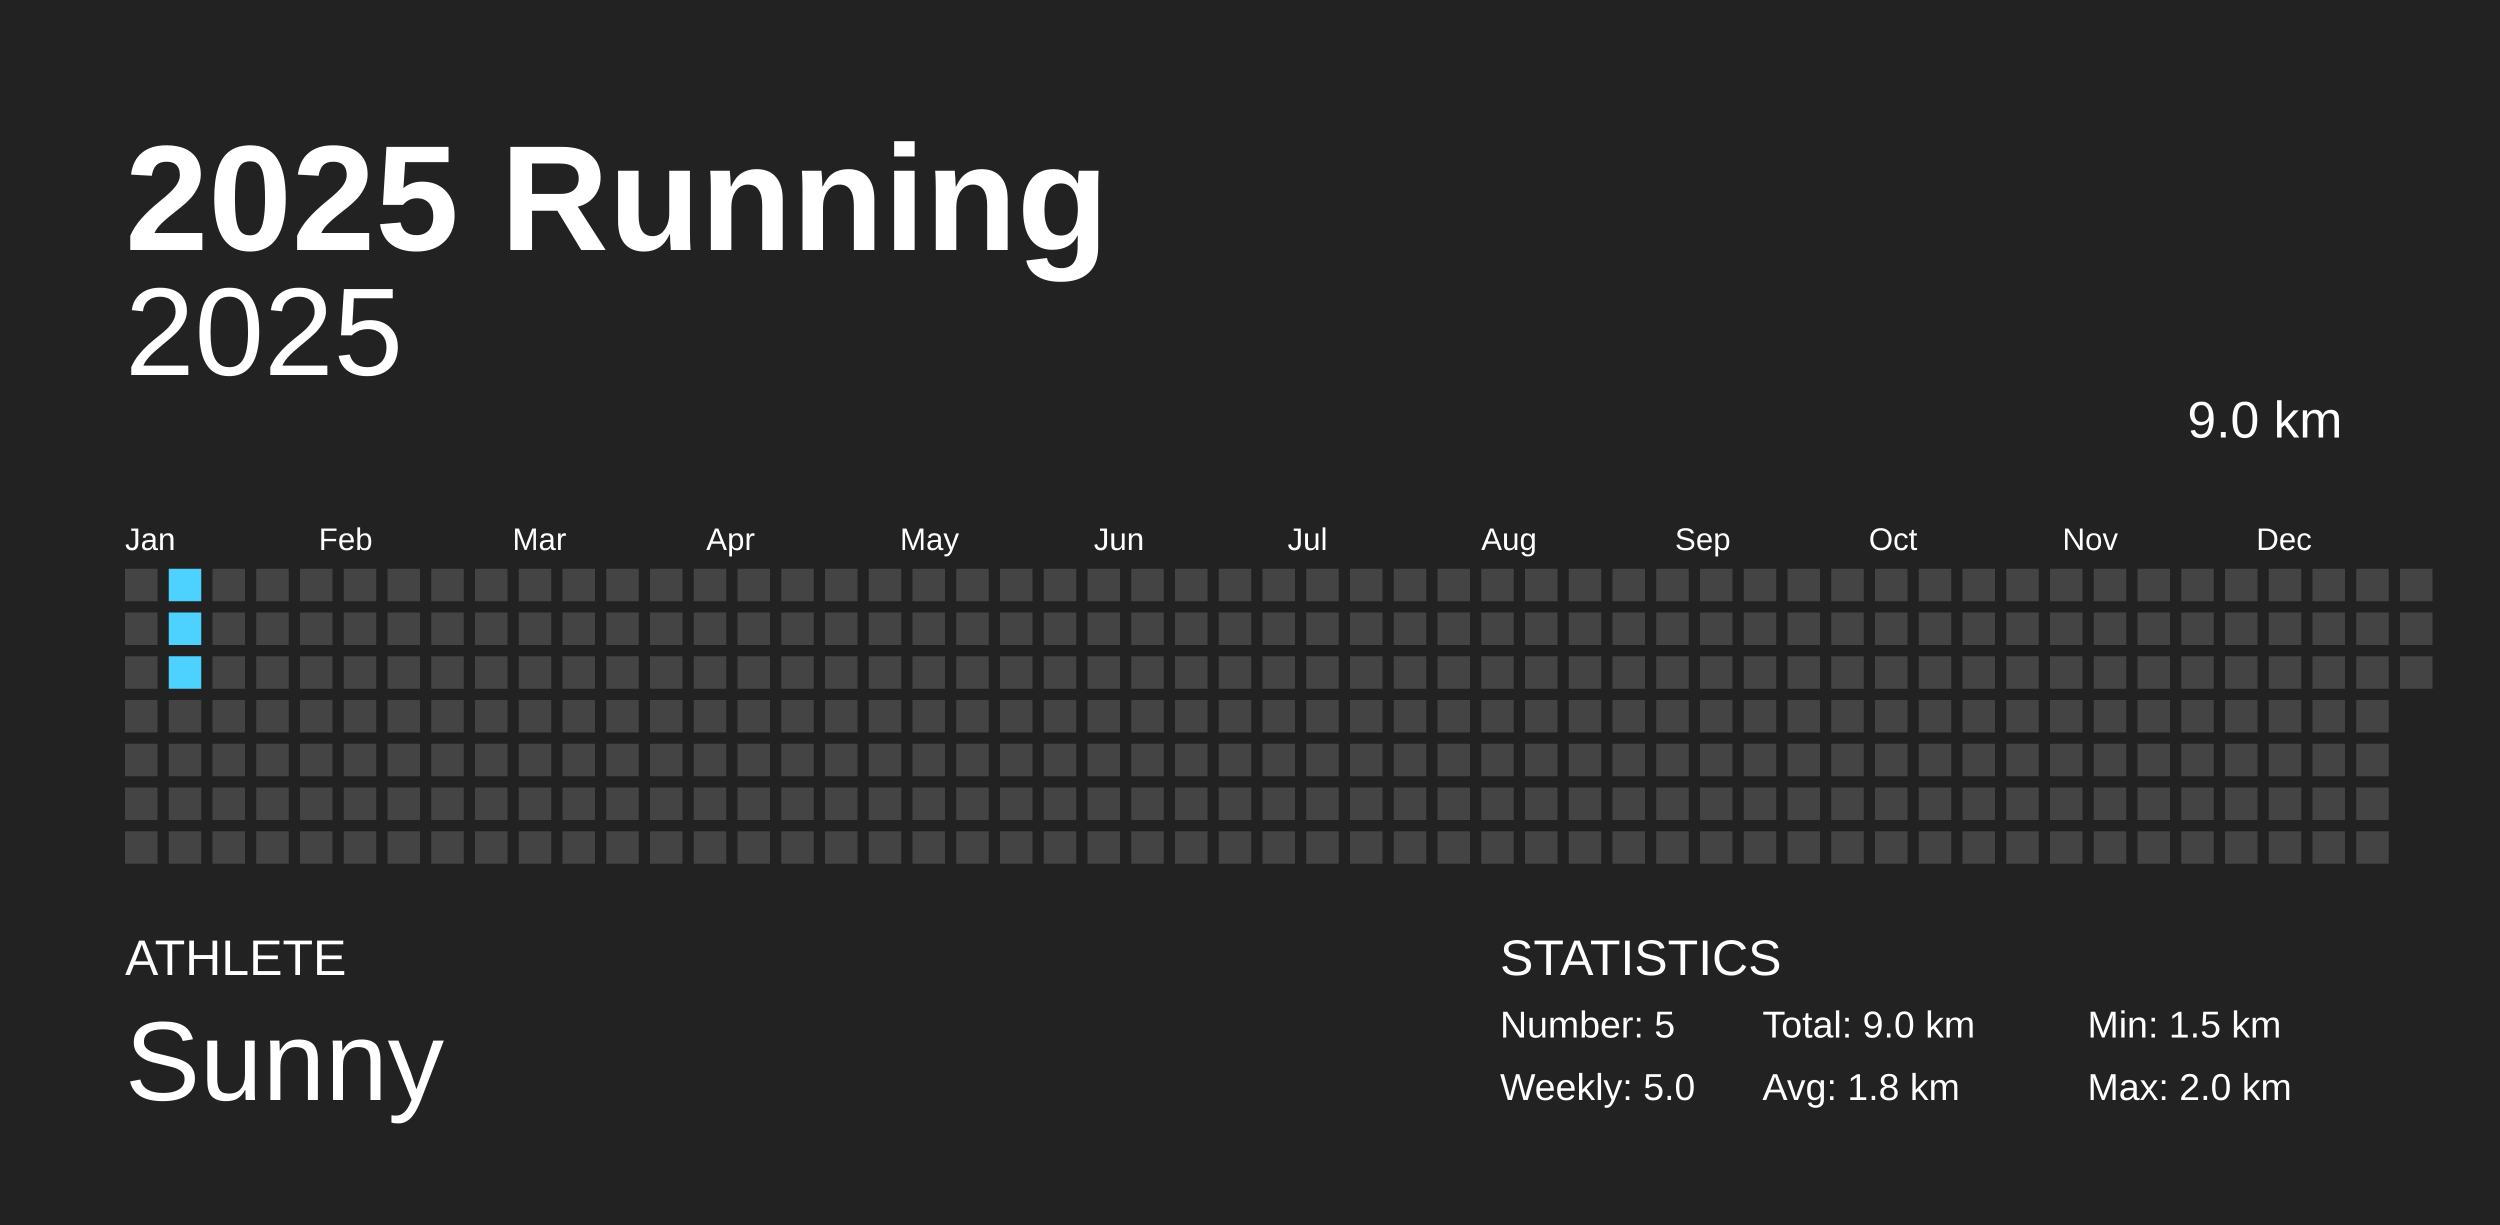
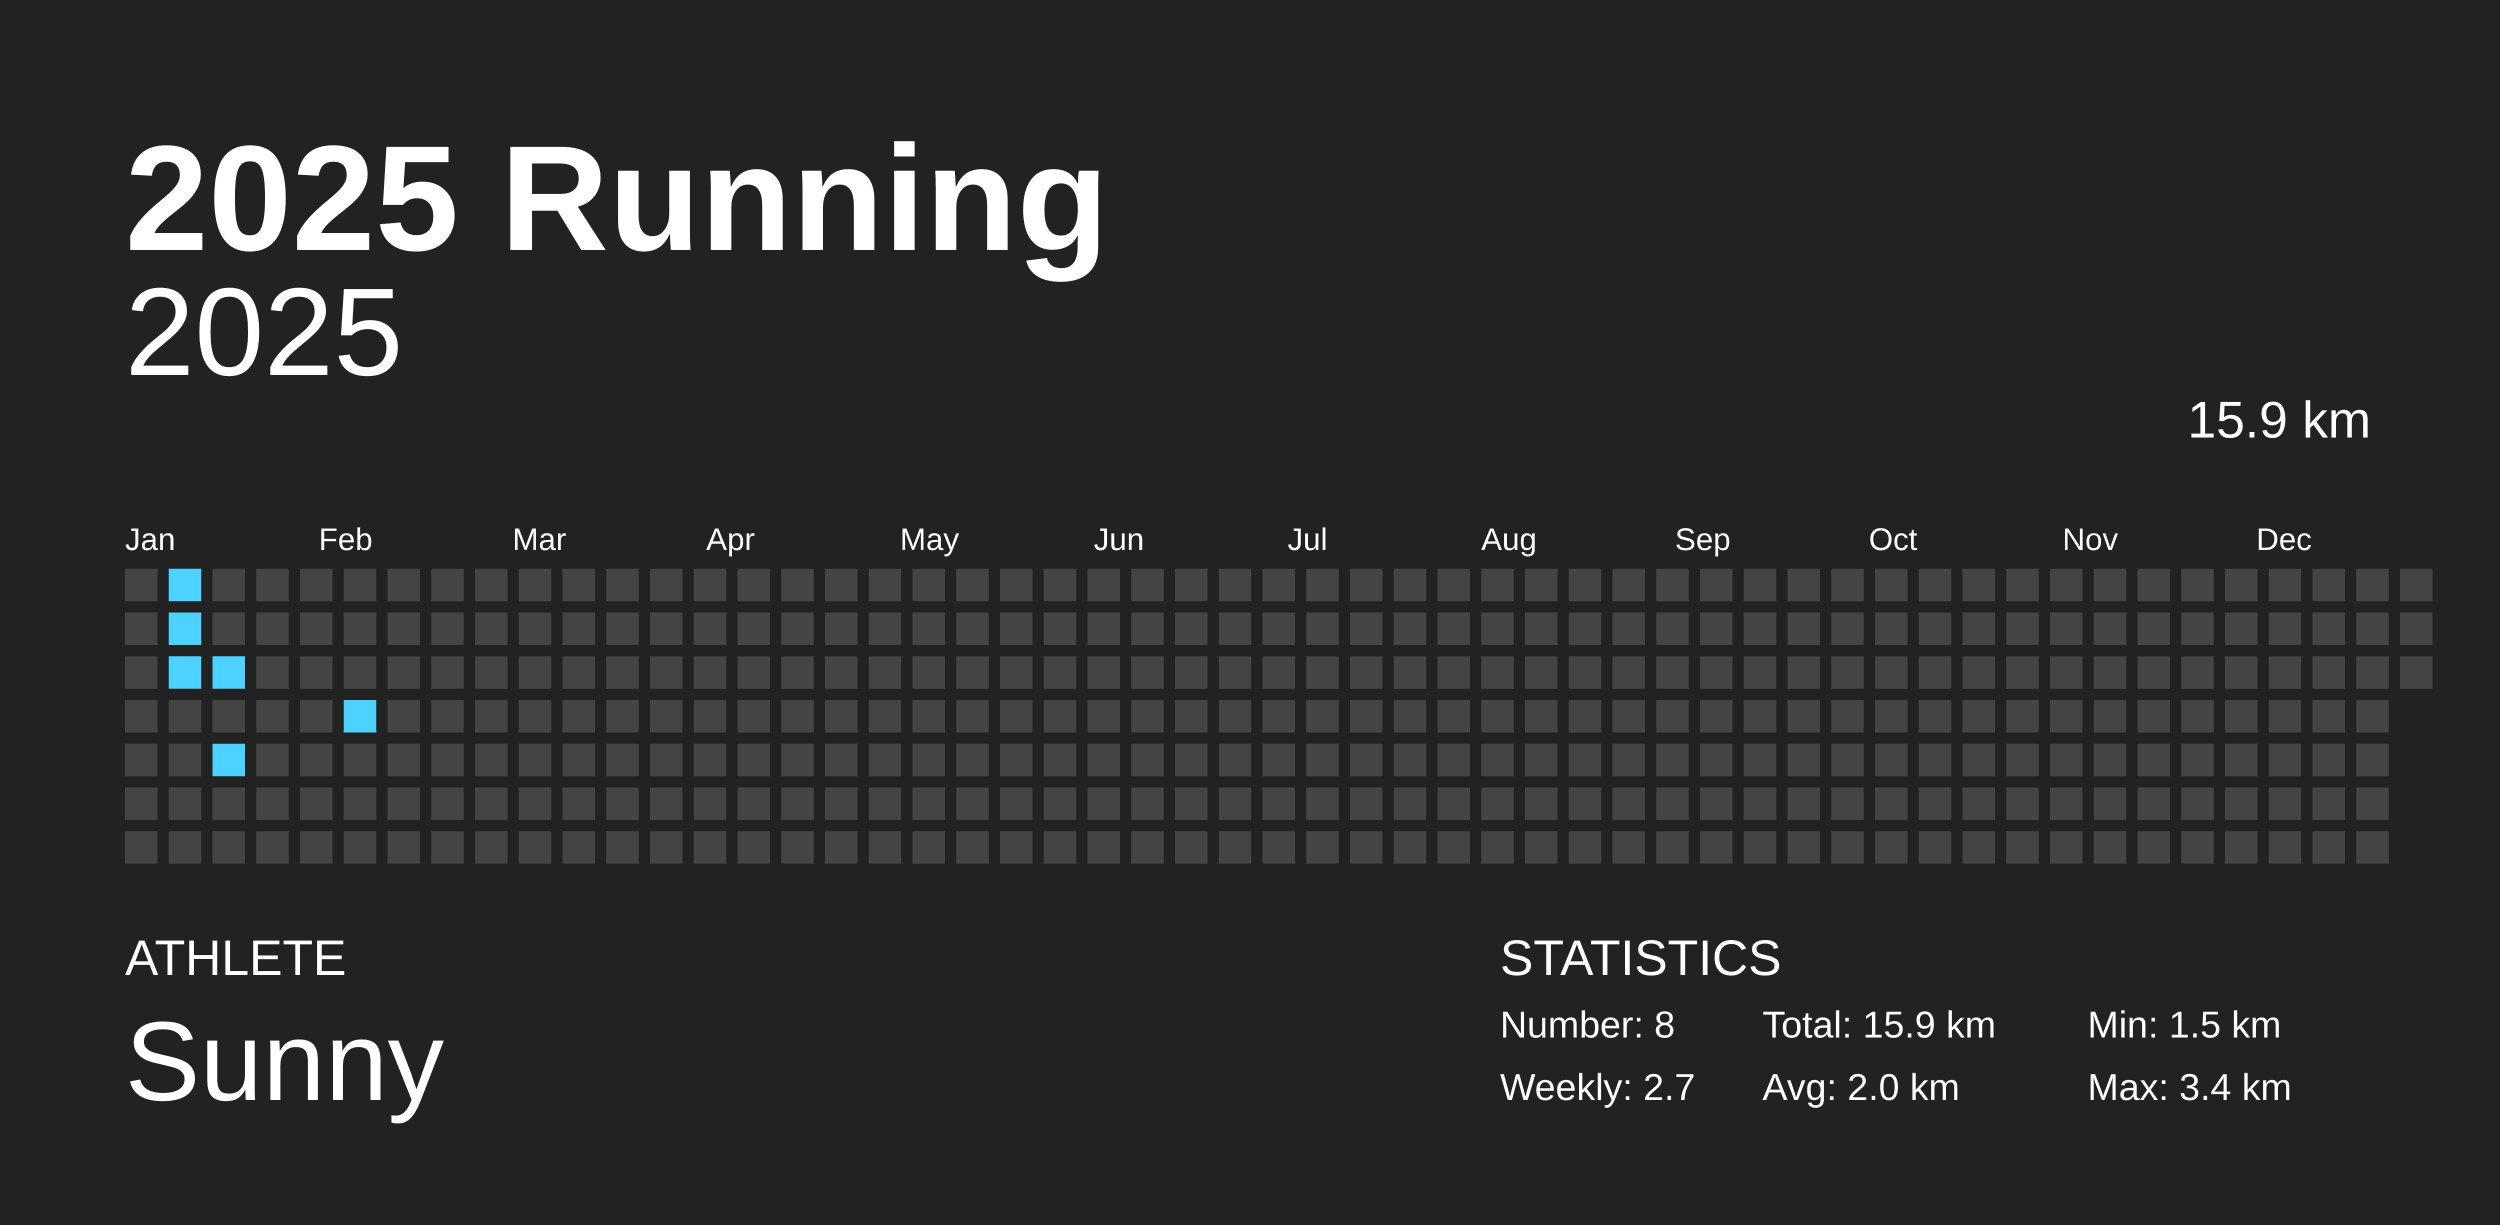
<svg xmlns="http://www.w3.org/2000/svg" baseProfile="full" height="98mm" version="1.1" viewBox="0,0,200,98" width="200mm">
  <defs />
  <rect fill="#222222" height="98" width="200" x="0" y="0" />
  <text fill="#FFFFFF" style="font-size:12px; font-family:Arial; font-weight:bold;" x="10" y="20">2025 Running</text>
  <text fill="#FFFFFF" style="font-size:4px; font-family:Arial" x="10" y="78">ATHLETE</text>
  <text fill="#FFFFFF" style="font-size:9px; font-family:Arial" x="10" y="88">Sunny</text>
  <text fill="#FFFFFF" style="font-size:4px; font-family:Arial" x="120" y="78">STATISTICS</text>
-   <text fill="#FFFFFF" style="font-size:3px; font-family:Arial" x="120" y="83">Number: 5</text>
-   <text fill="#FFFFFF" style="font-size:3px; font-family:Arial" x="120" y="88">Weekly: 5.0</text>
-   <text fill="#FFFFFF" style="font-size:3px; font-family:Arial" x="141" y="83">Total: 9.0 km</text>
-   <text fill="#FFFFFF" style="font-size:3px; font-family:Arial" x="141" y="88">Avg: 1.8 km</text>
+   <text fill="#FFFFFF" style="font-size:3px; font-family:Arial" x="120" y="83">Number: 8</text>
+   <text fill="#FFFFFF" style="font-size:3px; font-family:Arial" x="120" y="88">Weekly: 2.7</text>
+   <text fill="#FFFFFF" style="font-size:3px; font-family:Arial" x="141" y="83">Total: 15.9 km</text>
+   <text fill="#FFFFFF" style="font-size:3px; font-family:Arial" x="141" y="88">Avg: 2.0 km</text>
  <text fill="#FFFFFF" style="font-size:3px; font-family:Arial" x="167" y="83">Min: 1.5 km</text>
-   <text fill="#FFFFFF" style="font-size:3px; font-family:Arial" x="167" y="88">Max: 2.0 km</text>
+   <text fill="#FFFFFF" style="font-size:3px; font-family:Arial" x="167" y="88">Max: 3.4 km</text>
  <text alignment-baseline="hanging" fill="#FFFFFF" style="font-size:10.0px; font-family:Arial;" x="10" y="30">2025</text>
-   <text alignment-baseline="hanging" fill="#FFFFFF" style="font-size:4.125px; font-family:Arial;" x="175" y="35">9.0 km</text>
+   <text alignment-baseline="hanging" fill="#FFFFFF" style="font-size:4.125px; font-family:Arial;" x="175" y="35">15.9 km</text>
  <text fill="#FFFFFF" style="font-size:2.5px; font-family:Arial" x="10.0" y="44">Jan</text>
  <text fill="#FFFFFF" style="font-size:2.5px; font-family:Arial" x="25.5" y="44">Feb</text>
  <text fill="#FFFFFF" style="font-size:2.5px; font-family:Arial" x="41.0" y="44">Mar</text>
  <text fill="#FFFFFF" style="font-size:2.5px; font-family:Arial" x="56.5" y="44">Apr</text>
  <text fill="#FFFFFF" style="font-size:2.5px; font-family:Arial" x="72.0" y="44">May</text>
  <text fill="#FFFFFF" style="font-size:2.5px; font-family:Arial" x="87.5" y="44">Jun</text>
  <text fill="#FFFFFF" style="font-size:2.5px; font-family:Arial" x="103.0" y="44">Jul</text>
  <text fill="#FFFFFF" style="font-size:2.5px; font-family:Arial" x="118.5" y="44">Aug</text>
  <text fill="#FFFFFF" style="font-size:2.5px; font-family:Arial" x="134.0" y="44">Sep</text>
  <text fill="#FFFFFF" style="font-size:2.5px; font-family:Arial" x="149.5" y="44">Oct</text>
  <text fill="#FFFFFF" style="font-size:2.5px; font-family:Arial" x="165.0" y="44">Nov</text>
  <text fill="#FFFFFF" style="font-size:2.5px; font-family:Arial" x="180.5" y="44">Dec</text>
  <rect fill="#444444" height="2.6" width="2.6" x="10.0" y="45.5" />
  <rect fill="#444444" height="2.6" width="2.6" x="10.0" y="49.0" />
  <rect fill="#444444" height="2.6" width="2.6" x="10.0" y="52.5" />
  <rect fill="#444444" height="2.6" width="2.6" x="10.0" y="56.0" />
  <rect fill="#444444" height="2.6" width="2.6" x="10.0" y="59.5" />
  <rect fill="#444444" height="2.6" width="2.6" x="10.0" y="63.0" />
  <rect fill="#444444" height="2.6" width="2.6" x="10.0" y="66.5" />
  <rect fill="#4dd2ff" height="2.6" width="2.6" x="13.5" y="45.5" />
  <rect fill="#4dd2ff" height="2.6" width="2.6" x="13.5" y="49.0" />
  <rect fill="#4dd2ff" height="2.6" width="2.6" x="13.5" y="52.5" />
  <rect fill="#444444" height="2.6" width="2.6" x="13.5" y="56.0" />
  <rect fill="#444444" height="2.6" width="2.6" x="13.5" y="59.5" />
  <rect fill="#444444" height="2.6" width="2.6" x="13.5" y="63.0" />
  <rect fill="#444444" height="2.6" width="2.6" x="13.5" y="66.5" />
  <rect fill="#444444" height="2.6" width="2.6" x="17.0" y="45.5" />
  <rect fill="#444444" height="2.6" width="2.6" x="17.0" y="49.0" />
-   <rect fill="#444444" height="2.6" width="2.6" x="17.0" y="52.5" />
+   <rect fill="#4dd2ff" height="2.6" width="2.6" x="17.0" y="52.5" />
  <rect fill="#444444" height="2.6" width="2.6" x="17.0" y="56.0" />
-   <rect fill="#444444" height="2.6" width="2.6" x="17.0" y="59.5" />
+   <rect fill="#4dd2ff" height="2.6" width="2.6" x="17.0" y="59.5" />
  <rect fill="#444444" height="2.6" width="2.6" x="17.0" y="63.0" />
  <rect fill="#444444" height="2.6" width="2.6" x="17.0" y="66.5" />
  <rect fill="#444444" height="2.6" width="2.6" x="20.5" y="45.5" />
  <rect fill="#444444" height="2.6" width="2.6" x="20.5" y="49.0" />
  <rect fill="#444444" height="2.6" width="2.6" x="20.5" y="52.5" />
  <rect fill="#444444" height="2.6" width="2.6" x="20.5" y="56.0" />
  <rect fill="#444444" height="2.6" width="2.6" x="20.5" y="59.5" />
  <rect fill="#444444" height="2.6" width="2.6" x="20.5" y="63.0" />
  <rect fill="#444444" height="2.6" width="2.6" x="20.5" y="66.5" />
  <rect fill="#444444" height="2.6" width="2.6" x="24.0" y="45.5" />
  <rect fill="#444444" height="2.6" width="2.6" x="24.0" y="49.0" />
  <rect fill="#444444" height="2.6" width="2.6" x="24.0" y="52.5" />
  <rect fill="#444444" height="2.6" width="2.6" x="24.0" y="56.0" />
  <rect fill="#444444" height="2.6" width="2.6" x="24.0" y="59.5" />
  <rect fill="#444444" height="2.6" width="2.6" x="24.0" y="63.0" />
  <rect fill="#444444" height="2.6" width="2.6" x="24.0" y="66.5" />
  <rect fill="#444444" height="2.6" width="2.6" x="27.5" y="45.5" />
  <rect fill="#444444" height="2.6" width="2.6" x="27.5" y="49.0" />
  <rect fill="#444444" height="2.6" width="2.6" x="27.5" y="52.5" />
-   <rect fill="#444444" height="2.6" width="2.6" x="27.5" y="56.0" />
+   <rect fill="#4dd2ff" height="2.6" width="2.6" x="27.5" y="56.0" />
  <rect fill="#444444" height="2.6" width="2.6" x="27.5" y="59.5" />
  <rect fill="#444444" height="2.6" width="2.6" x="27.5" y="63.0" />
  <rect fill="#444444" height="2.6" width="2.6" x="27.5" y="66.5" />
  <rect fill="#444444" height="2.6" width="2.6" x="31.0" y="45.5" />
  <rect fill="#444444" height="2.6" width="2.6" x="31.0" y="49.0" />
  <rect fill="#444444" height="2.6" width="2.6" x="31.0" y="52.5" />
  <rect fill="#444444" height="2.6" width="2.6" x="31.0" y="56.0" />
  <rect fill="#444444" height="2.6" width="2.6" x="31.0" y="59.5" />
  <rect fill="#444444" height="2.6" width="2.6" x="31.0" y="63.0" />
  <rect fill="#444444" height="2.6" width="2.6" x="31.0" y="66.5" />
  <rect fill="#444444" height="2.6" width="2.6" x="34.5" y="45.5" />
  <rect fill="#444444" height="2.6" width="2.6" x="34.5" y="49.0" />
  <rect fill="#444444" height="2.6" width="2.6" x="34.5" y="52.5" />
  <rect fill="#444444" height="2.6" width="2.6" x="34.5" y="56.0" />
  <rect fill="#444444" height="2.6" width="2.6" x="34.5" y="59.5" />
  <rect fill="#444444" height="2.6" width="2.6" x="34.5" y="63.0" />
  <rect fill="#444444" height="2.6" width="2.6" x="34.5" y="66.5" />
  <rect fill="#444444" height="2.6" width="2.6" x="38.0" y="45.5" />
  <rect fill="#444444" height="2.6" width="2.6" x="38.0" y="49.0" />
  <rect fill="#444444" height="2.6" width="2.6" x="38.0" y="52.5" />
  <rect fill="#444444" height="2.6" width="2.6" x="38.0" y="56.0" />
  <rect fill="#444444" height="2.6" width="2.6" x="38.0" y="59.5" />
  <rect fill="#444444" height="2.6" width="2.6" x="38.0" y="63.0" />
  <rect fill="#444444" height="2.6" width="2.6" x="38.0" y="66.5" />
  <rect fill="#444444" height="2.6" width="2.6" x="41.5" y="45.5" />
  <rect fill="#444444" height="2.6" width="2.6" x="41.5" y="49.0" />
  <rect fill="#444444" height="2.6" width="2.6" x="41.5" y="52.5" />
  <rect fill="#444444" height="2.6" width="2.6" x="41.5" y="56.0" />
  <rect fill="#444444" height="2.6" width="2.6" x="41.5" y="59.5" />
  <rect fill="#444444" height="2.6" width="2.6" x="41.5" y="63.0" />
  <rect fill="#444444" height="2.6" width="2.6" x="41.5" y="66.5" />
  <rect fill="#444444" height="2.6" width="2.6" x="45.0" y="45.5" />
  <rect fill="#444444" height="2.6" width="2.6" x="45.0" y="49.0" />
  <rect fill="#444444" height="2.6" width="2.6" x="45.0" y="52.5" />
  <rect fill="#444444" height="2.6" width="2.6" x="45.0" y="56.0" />
  <rect fill="#444444" height="2.6" width="2.6" x="45.0" y="59.5" />
  <rect fill="#444444" height="2.6" width="2.6" x="45.0" y="63.0" />
  <rect fill="#444444" height="2.6" width="2.6" x="45.0" y="66.5" />
  <rect fill="#444444" height="2.6" width="2.6" x="48.5" y="45.5" />
  <rect fill="#444444" height="2.6" width="2.6" x="48.5" y="49.0" />
  <rect fill="#444444" height="2.6" width="2.6" x="48.5" y="52.5" />
  <rect fill="#444444" height="2.6" width="2.6" x="48.5" y="56.0" />
  <rect fill="#444444" height="2.6" width="2.6" x="48.5" y="59.5" />
  <rect fill="#444444" height="2.6" width="2.6" x="48.5" y="63.0" />
  <rect fill="#444444" height="2.6" width="2.6" x="48.5" y="66.5" />
  <rect fill="#444444" height="2.6" width="2.6" x="52.0" y="45.5" />
  <rect fill="#444444" height="2.6" width="2.6" x="52.0" y="49.0" />
  <rect fill="#444444" height="2.6" width="2.6" x="52.0" y="52.5" />
  <rect fill="#444444" height="2.6" width="2.6" x="52.0" y="56.0" />
  <rect fill="#444444" height="2.6" width="2.6" x="52.0" y="59.5" />
  <rect fill="#444444" height="2.6" width="2.6" x="52.0" y="63.0" />
  <rect fill="#444444" height="2.6" width="2.6" x="52.0" y="66.5" />
  <rect fill="#444444" height="2.6" width="2.6" x="55.5" y="45.5" />
  <rect fill="#444444" height="2.6" width="2.6" x="55.5" y="49.0" />
  <rect fill="#444444" height="2.6" width="2.6" x="55.5" y="52.5" />
  <rect fill="#444444" height="2.6" width="2.6" x="55.5" y="56.0" />
  <rect fill="#444444" height="2.6" width="2.6" x="55.5" y="59.5" />
  <rect fill="#444444" height="2.6" width="2.6" x="55.5" y="63.0" />
  <rect fill="#444444" height="2.6" width="2.6" x="55.5" y="66.5" />
  <rect fill="#444444" height="2.6" width="2.6" x="59.0" y="45.5" />
  <rect fill="#444444" height="2.6" width="2.6" x="59.0" y="49.0" />
  <rect fill="#444444" height="2.6" width="2.6" x="59.0" y="52.5" />
  <rect fill="#444444" height="2.6" width="2.6" x="59.0" y="56.0" />
  <rect fill="#444444" height="2.6" width="2.6" x="59.0" y="59.5" />
  <rect fill="#444444" height="2.6" width="2.6" x="59.0" y="63.0" />
  <rect fill="#444444" height="2.6" width="2.6" x="59.0" y="66.5" />
  <rect fill="#444444" height="2.6" width="2.6" x="62.5" y="45.5" />
  <rect fill="#444444" height="2.6" width="2.6" x="62.5" y="49.0" />
  <rect fill="#444444" height="2.6" width="2.6" x="62.5" y="52.5" />
  <rect fill="#444444" height="2.6" width="2.6" x="62.5" y="56.0" />
  <rect fill="#444444" height="2.6" width="2.6" x="62.5" y="59.5" />
  <rect fill="#444444" height="2.6" width="2.6" x="62.5" y="63.0" />
  <rect fill="#444444" height="2.6" width="2.6" x="62.5" y="66.5" />
  <rect fill="#444444" height="2.6" width="2.6" x="66.0" y="45.5" />
  <rect fill="#444444" height="2.6" width="2.6" x="66.0" y="49.0" />
  <rect fill="#444444" height="2.6" width="2.6" x="66.0" y="52.5" />
  <rect fill="#444444" height="2.6" width="2.6" x="66.0" y="56.0" />
  <rect fill="#444444" height="2.6" width="2.6" x="66.0" y="59.5" />
  <rect fill="#444444" height="2.6" width="2.6" x="66.0" y="63.0" />
  <rect fill="#444444" height="2.6" width="2.6" x="66.0" y="66.5" />
  <rect fill="#444444" height="2.6" width="2.6" x="69.5" y="45.5" />
  <rect fill="#444444" height="2.6" width="2.6" x="69.5" y="49.0" />
  <rect fill="#444444" height="2.6" width="2.6" x="69.5" y="52.5" />
  <rect fill="#444444" height="2.6" width="2.6" x="69.5" y="56.0" />
  <rect fill="#444444" height="2.6" width="2.6" x="69.5" y="59.5" />
  <rect fill="#444444" height="2.6" width="2.6" x="69.5" y="63.0" />
  <rect fill="#444444" height="2.6" width="2.6" x="69.5" y="66.5" />
  <rect fill="#444444" height="2.6" width="2.6" x="73.0" y="45.5" />
  <rect fill="#444444" height="2.6" width="2.6" x="73.0" y="49.0" />
  <rect fill="#444444" height="2.6" width="2.6" x="73.0" y="52.5" />
  <rect fill="#444444" height="2.6" width="2.6" x="73.0" y="56.0" />
  <rect fill="#444444" height="2.6" width="2.6" x="73.0" y="59.5" />
  <rect fill="#444444" height="2.6" width="2.6" x="73.0" y="63.0" />
  <rect fill="#444444" height="2.6" width="2.6" x="73.0" y="66.5" />
  <rect fill="#444444" height="2.6" width="2.6" x="76.5" y="45.5" />
  <rect fill="#444444" height="2.6" width="2.6" x="76.5" y="49.0" />
  <rect fill="#444444" height="2.6" width="2.6" x="76.5" y="52.5" />
  <rect fill="#444444" height="2.6" width="2.6" x="76.5" y="56.0" />
  <rect fill="#444444" height="2.6" width="2.6" x="76.5" y="59.5" />
  <rect fill="#444444" height="2.6" width="2.6" x="76.5" y="63.0" />
  <rect fill="#444444" height="2.6" width="2.6" x="76.5" y="66.5" />
  <rect fill="#444444" height="2.6" width="2.6" x="80.0" y="45.5" />
  <rect fill="#444444" height="2.6" width="2.6" x="80.0" y="49.0" />
  <rect fill="#444444" height="2.6" width="2.6" x="80.0" y="52.5" />
  <rect fill="#444444" height="2.6" width="2.6" x="80.0" y="56.0" />
  <rect fill="#444444" height="2.6" width="2.6" x="80.0" y="59.5" />
  <rect fill="#444444" height="2.6" width="2.6" x="80.0" y="63.0" />
  <rect fill="#444444" height="2.6" width="2.6" x="80.0" y="66.5" />
  <rect fill="#444444" height="2.6" width="2.6" x="83.5" y="45.5" />
  <rect fill="#444444" height="2.6" width="2.6" x="83.5" y="49.0" />
  <rect fill="#444444" height="2.6" width="2.6" x="83.5" y="52.5" />
  <rect fill="#444444" height="2.6" width="2.6" x="83.5" y="56.0" />
  <rect fill="#444444" height="2.6" width="2.6" x="83.5" y="59.5" />
  <rect fill="#444444" height="2.6" width="2.6" x="83.5" y="63.0" />
  <rect fill="#444444" height="2.6" width="2.6" x="83.5" y="66.5" />
  <rect fill="#444444" height="2.6" width="2.6" x="87.0" y="45.5" />
  <rect fill="#444444" height="2.6" width="2.6" x="87.0" y="49.0" />
  <rect fill="#444444" height="2.6" width="2.6" x="87.0" y="52.5" />
  <rect fill="#444444" height="2.6" width="2.6" x="87.0" y="56.0" />
  <rect fill="#444444" height="2.6" width="2.6" x="87.0" y="59.5" />
  <rect fill="#444444" height="2.6" width="2.6" x="87.0" y="63.0" />
  <rect fill="#444444" height="2.6" width="2.6" x="87.0" y="66.5" />
  <rect fill="#444444" height="2.6" width="2.6" x="90.5" y="45.5" />
  <rect fill="#444444" height="2.6" width="2.6" x="90.5" y="49.0" />
  <rect fill="#444444" height="2.6" width="2.6" x="90.5" y="52.5" />
  <rect fill="#444444" height="2.6" width="2.6" x="90.5" y="56.0" />
  <rect fill="#444444" height="2.6" width="2.6" x="90.5" y="59.5" />
  <rect fill="#444444" height="2.6" width="2.6" x="90.5" y="63.0" />
  <rect fill="#444444" height="2.6" width="2.6" x="90.5" y="66.5" />
  <rect fill="#444444" height="2.6" width="2.6" x="94.0" y="45.5" />
  <rect fill="#444444" height="2.6" width="2.6" x="94.0" y="49.0" />
  <rect fill="#444444" height="2.6" width="2.6" x="94.0" y="52.5" />
  <rect fill="#444444" height="2.6" width="2.6" x="94.0" y="56.0" />
  <rect fill="#444444" height="2.6" width="2.6" x="94.0" y="59.5" />
  <rect fill="#444444" height="2.6" width="2.6" x="94.0" y="63.0" />
  <rect fill="#444444" height="2.6" width="2.6" x="94.0" y="66.5" />
  <rect fill="#444444" height="2.6" width="2.6" x="97.5" y="45.5" />
  <rect fill="#444444" height="2.6" width="2.6" x="97.5" y="49.0" />
  <rect fill="#444444" height="2.6" width="2.6" x="97.5" y="52.5" />
  <rect fill="#444444" height="2.6" width="2.6" x="97.5" y="56.0" />
  <rect fill="#444444" height="2.6" width="2.6" x="97.5" y="59.5" />
  <rect fill="#444444" height="2.6" width="2.6" x="97.5" y="63.0" />
  <rect fill="#444444" height="2.6" width="2.6" x="97.5" y="66.5" />
  <rect fill="#444444" height="2.6" width="2.6" x="101.0" y="45.5" />
  <rect fill="#444444" height="2.6" width="2.6" x="101.0" y="49.0" />
  <rect fill="#444444" height="2.6" width="2.6" x="101.0" y="52.5" />
  <rect fill="#444444" height="2.6" width="2.6" x="101.0" y="56.0" />
  <rect fill="#444444" height="2.6" width="2.6" x="101.0" y="59.5" />
  <rect fill="#444444" height="2.6" width="2.6" x="101.0" y="63.0" />
  <rect fill="#444444" height="2.6" width="2.6" x="101.0" y="66.5" />
  <rect fill="#444444" height="2.6" width="2.6" x="104.5" y="45.5" />
  <rect fill="#444444" height="2.6" width="2.6" x="104.5" y="49.0" />
  <rect fill="#444444" height="2.6" width="2.6" x="104.5" y="52.5" />
  <rect fill="#444444" height="2.6" width="2.6" x="104.5" y="56.0" />
  <rect fill="#444444" height="2.6" width="2.6" x="104.5" y="59.5" />
  <rect fill="#444444" height="2.6" width="2.6" x="104.5" y="63.0" />
  <rect fill="#444444" height="2.6" width="2.6" x="104.5" y="66.5" />
  <rect fill="#444444" height="2.6" width="2.6" x="108.0" y="45.5" />
  <rect fill="#444444" height="2.6" width="2.6" x="108.0" y="49.0" />
  <rect fill="#444444" height="2.6" width="2.6" x="108.0" y="52.5" />
  <rect fill="#444444" height="2.6" width="2.6" x="108.0" y="56.0" />
  <rect fill="#444444" height="2.6" width="2.6" x="108.0" y="59.5" />
  <rect fill="#444444" height="2.6" width="2.6" x="108.0" y="63.0" />
  <rect fill="#444444" height="2.6" width="2.6" x="108.0" y="66.5" />
  <rect fill="#444444" height="2.6" width="2.6" x="111.5" y="45.5" />
  <rect fill="#444444" height="2.6" width="2.6" x="111.5" y="49.0" />
  <rect fill="#444444" height="2.6" width="2.6" x="111.5" y="52.5" />
  <rect fill="#444444" height="2.6" width="2.6" x="111.5" y="56.0" />
  <rect fill="#444444" height="2.6" width="2.6" x="111.5" y="59.5" />
  <rect fill="#444444" height="2.6" width="2.6" x="111.5" y="63.0" />
  <rect fill="#444444" height="2.6" width="2.6" x="111.5" y="66.5" />
  <rect fill="#444444" height="2.6" width="2.6" x="115.0" y="45.5" />
  <rect fill="#444444" height="2.6" width="2.6" x="115.0" y="49.0" />
  <rect fill="#444444" height="2.6" width="2.6" x="115.0" y="52.5" />
  <rect fill="#444444" height="2.6" width="2.6" x="115.0" y="56.0" />
  <rect fill="#444444" height="2.6" width="2.6" x="115.0" y="59.5" />
  <rect fill="#444444" height="2.6" width="2.6" x="115.0" y="63.0" />
  <rect fill="#444444" height="2.6" width="2.6" x="115.0" y="66.5" />
  <rect fill="#444444" height="2.6" width="2.6" x="118.5" y="45.5" />
  <rect fill="#444444" height="2.6" width="2.6" x="118.5" y="49.0" />
  <rect fill="#444444" height="2.6" width="2.6" x="118.5" y="52.5" />
  <rect fill="#444444" height="2.6" width="2.6" x="118.5" y="56.0" />
  <rect fill="#444444" height="2.6" width="2.6" x="118.5" y="59.5" />
  <rect fill="#444444" height="2.6" width="2.6" x="118.5" y="63.0" />
  <rect fill="#444444" height="2.6" width="2.6" x="118.5" y="66.5" />
  <rect fill="#444444" height="2.6" width="2.6" x="122.0" y="45.5" />
  <rect fill="#444444" height="2.6" width="2.6" x="122.0" y="49.0" />
  <rect fill="#444444" height="2.6" width="2.6" x="122.0" y="52.5" />
  <rect fill="#444444" height="2.6" width="2.6" x="122.0" y="56.0" />
  <rect fill="#444444" height="2.6" width="2.6" x="122.0" y="59.5" />
  <rect fill="#444444" height="2.6" width="2.6" x="122.0" y="63.0" />
  <rect fill="#444444" height="2.6" width="2.6" x="122.0" y="66.5" />
  <rect fill="#444444" height="2.6" width="2.6" x="125.5" y="45.5" />
  <rect fill="#444444" height="2.6" width="2.6" x="125.5" y="49.0" />
  <rect fill="#444444" height="2.6" width="2.6" x="125.5" y="52.5" />
  <rect fill="#444444" height="2.6" width="2.6" x="125.5" y="56.0" />
  <rect fill="#444444" height="2.6" width="2.6" x="125.5" y="59.5" />
  <rect fill="#444444" height="2.6" width="2.6" x="125.5" y="63.0" />
  <rect fill="#444444" height="2.6" width="2.6" x="125.5" y="66.5" />
  <rect fill="#444444" height="2.6" width="2.6" x="129.0" y="45.5" />
  <rect fill="#444444" height="2.6" width="2.6" x="129.0" y="49.0" />
  <rect fill="#444444" height="2.6" width="2.6" x="129.0" y="52.5" />
  <rect fill="#444444" height="2.6" width="2.6" x="129.0" y="56.0" />
  <rect fill="#444444" height="2.6" width="2.6" x="129.0" y="59.5" />
  <rect fill="#444444" height="2.6" width="2.6" x="129.0" y="63.0" />
  <rect fill="#444444" height="2.6" width="2.6" x="129.0" y="66.5" />
  <rect fill="#444444" height="2.6" width="2.6" x="132.5" y="45.5" />
  <rect fill="#444444" height="2.6" width="2.6" x="132.5" y="49.0" />
  <rect fill="#444444" height="2.6" width="2.6" x="132.5" y="52.5" />
  <rect fill="#444444" height="2.6" width="2.6" x="132.5" y="56.0" />
  <rect fill="#444444" height="2.6" width="2.6" x="132.5" y="59.5" />
  <rect fill="#444444" height="2.6" width="2.6" x="132.5" y="63.0" />
  <rect fill="#444444" height="2.6" width="2.6" x="132.5" y="66.5" />
  <rect fill="#444444" height="2.6" width="2.6" x="136.0" y="45.5" />
  <rect fill="#444444" height="2.6" width="2.6" x="136.0" y="49.0" />
  <rect fill="#444444" height="2.6" width="2.6" x="136.0" y="52.5" />
  <rect fill="#444444" height="2.6" width="2.6" x="136.0" y="56.0" />
  <rect fill="#444444" height="2.6" width="2.6" x="136.0" y="59.5" />
  <rect fill="#444444" height="2.6" width="2.6" x="136.0" y="63.0" />
  <rect fill="#444444" height="2.6" width="2.6" x="136.0" y="66.5" />
  <rect fill="#444444" height="2.6" width="2.6" x="139.5" y="45.5" />
  <rect fill="#444444" height="2.6" width="2.6" x="139.5" y="49.0" />
  <rect fill="#444444" height="2.6" width="2.6" x="139.5" y="52.5" />
  <rect fill="#444444" height="2.6" width="2.6" x="139.5" y="56.0" />
  <rect fill="#444444" height="2.6" width="2.6" x="139.5" y="59.5" />
  <rect fill="#444444" height="2.6" width="2.6" x="139.5" y="63.0" />
  <rect fill="#444444" height="2.6" width="2.6" x="139.5" y="66.5" />
  <rect fill="#444444" height="2.6" width="2.6" x="143.0" y="45.5" />
  <rect fill="#444444" height="2.6" width="2.6" x="143.0" y="49.0" />
  <rect fill="#444444" height="2.6" width="2.6" x="143.0" y="52.5" />
  <rect fill="#444444" height="2.6" width="2.6" x="143.0" y="56.0" />
  <rect fill="#444444" height="2.6" width="2.6" x="143.0" y="59.5" />
  <rect fill="#444444" height="2.6" width="2.6" x="143.0" y="63.0" />
  <rect fill="#444444" height="2.6" width="2.6" x="143.0" y="66.5" />
  <rect fill="#444444" height="2.6" width="2.6" x="146.5" y="45.5" />
  <rect fill="#444444" height="2.6" width="2.6" x="146.5" y="49.0" />
  <rect fill="#444444" height="2.6" width="2.6" x="146.5" y="52.5" />
  <rect fill="#444444" height="2.6" width="2.6" x="146.5" y="56.0" />
  <rect fill="#444444" height="2.6" width="2.6" x="146.5" y="59.5" />
  <rect fill="#444444" height="2.6" width="2.6" x="146.5" y="63.0" />
  <rect fill="#444444" height="2.6" width="2.6" x="146.5" y="66.5" />
  <rect fill="#444444" height="2.6" width="2.6" x="150.0" y="45.5" />
  <rect fill="#444444" height="2.6" width="2.6" x="150.0" y="49.0" />
  <rect fill="#444444" height="2.6" width="2.6" x="150.0" y="52.5" />
  <rect fill="#444444" height="2.6" width="2.6" x="150.0" y="56.0" />
  <rect fill="#444444" height="2.6" width="2.6" x="150.0" y="59.5" />
  <rect fill="#444444" height="2.6" width="2.6" x="150.0" y="63.0" />
  <rect fill="#444444" height="2.6" width="2.6" x="150.0" y="66.5" />
  <rect fill="#444444" height="2.6" width="2.6" x="153.5" y="45.5" />
  <rect fill="#444444" height="2.6" width="2.6" x="153.5" y="49.0" />
  <rect fill="#444444" height="2.6" width="2.6" x="153.5" y="52.5" />
  <rect fill="#444444" height="2.6" width="2.6" x="153.5" y="56.0" />
  <rect fill="#444444" height="2.6" width="2.6" x="153.5" y="59.5" />
  <rect fill="#444444" height="2.6" width="2.6" x="153.5" y="63.0" />
  <rect fill="#444444" height="2.6" width="2.6" x="153.5" y="66.5" />
  <rect fill="#444444" height="2.6" width="2.6" x="157.0" y="45.5" />
  <rect fill="#444444" height="2.6" width="2.6" x="157.0" y="49.0" />
  <rect fill="#444444" height="2.6" width="2.6" x="157.0" y="52.5" />
  <rect fill="#444444" height="2.6" width="2.6" x="157.0" y="56.0" />
  <rect fill="#444444" height="2.6" width="2.6" x="157.0" y="59.5" />
  <rect fill="#444444" height="2.6" width="2.6" x="157.0" y="63.0" />
  <rect fill="#444444" height="2.6" width="2.6" x="157.0" y="66.5" />
  <rect fill="#444444" height="2.6" width="2.6" x="160.5" y="45.5" />
  <rect fill="#444444" height="2.6" width="2.6" x="160.5" y="49.0" />
  <rect fill="#444444" height="2.6" width="2.6" x="160.5" y="52.5" />
  <rect fill="#444444" height="2.6" width="2.6" x="160.5" y="56.0" />
  <rect fill="#444444" height="2.6" width="2.6" x="160.5" y="59.5" />
  <rect fill="#444444" height="2.6" width="2.6" x="160.5" y="63.0" />
  <rect fill="#444444" height="2.6" width="2.6" x="160.5" y="66.5" />
  <rect fill="#444444" height="2.6" width="2.6" x="164.0" y="45.5" />
  <rect fill="#444444" height="2.6" width="2.6" x="164.0" y="49.0" />
  <rect fill="#444444" height="2.6" width="2.6" x="164.0" y="52.5" />
  <rect fill="#444444" height="2.6" width="2.6" x="164.0" y="56.0" />
  <rect fill="#444444" height="2.6" width="2.6" x="164.0" y="59.5" />
  <rect fill="#444444" height="2.6" width="2.6" x="164.0" y="63.0" />
  <rect fill="#444444" height="2.6" width="2.6" x="164.0" y="66.5" />
  <rect fill="#444444" height="2.6" width="2.6" x="167.5" y="45.5" />
  <rect fill="#444444" height="2.6" width="2.6" x="167.5" y="49.0" />
  <rect fill="#444444" height="2.6" width="2.6" x="167.5" y="52.5" />
  <rect fill="#444444" height="2.6" width="2.6" x="167.5" y="56.0" />
  <rect fill="#444444" height="2.6" width="2.6" x="167.5" y="59.5" />
  <rect fill="#444444" height="2.6" width="2.6" x="167.5" y="63.0" />
  <rect fill="#444444" height="2.6" width="2.6" x="167.5" y="66.5" />
  <rect fill="#444444" height="2.6" width="2.6" x="171.0" y="45.5" />
  <rect fill="#444444" height="2.6" width="2.6" x="171.0" y="49.0" />
  <rect fill="#444444" height="2.6" width="2.6" x="171.0" y="52.5" />
  <rect fill="#444444" height="2.6" width="2.6" x="171.0" y="56.0" />
  <rect fill="#444444" height="2.6" width="2.6" x="171.0" y="59.5" />
  <rect fill="#444444" height="2.6" width="2.6" x="171.0" y="63.0" />
  <rect fill="#444444" height="2.6" width="2.6" x="171.0" y="66.5" />
  <rect fill="#444444" height="2.6" width="2.6" x="174.5" y="45.5" />
  <rect fill="#444444" height="2.6" width="2.6" x="174.5" y="49.0" />
  <rect fill="#444444" height="2.6" width="2.6" x="174.5" y="52.5" />
  <rect fill="#444444" height="2.6" width="2.6" x="174.5" y="56.0" />
  <rect fill="#444444" height="2.6" width="2.6" x="174.5" y="59.5" />
  <rect fill="#444444" height="2.6" width="2.6" x="174.5" y="63.0" />
  <rect fill="#444444" height="2.6" width="2.6" x="174.5" y="66.5" />
  <rect fill="#444444" height="2.6" width="2.6" x="178.0" y="45.5" />
  <rect fill="#444444" height="2.6" width="2.6" x="178.0" y="49.0" />
  <rect fill="#444444" height="2.6" width="2.6" x="178.0" y="52.5" />
  <rect fill="#444444" height="2.6" width="2.6" x="178.0" y="56.0" />
  <rect fill="#444444" height="2.6" width="2.6" x="178.0" y="59.5" />
  <rect fill="#444444" height="2.6" width="2.6" x="178.0" y="63.0" />
  <rect fill="#444444" height="2.6" width="2.6" x="178.0" y="66.5" />
  <rect fill="#444444" height="2.6" width="2.6" x="181.5" y="45.5" />
  <rect fill="#444444" height="2.6" width="2.6" x="181.5" y="49.0" />
  <rect fill="#444444" height="2.6" width="2.6" x="181.5" y="52.5" />
  <rect fill="#444444" height="2.6" width="2.6" x="181.5" y="56.0" />
  <rect fill="#444444" height="2.6" width="2.6" x="181.5" y="59.5" />
  <rect fill="#444444" height="2.6" width="2.6" x="181.5" y="63.0" />
  <rect fill="#444444" height="2.6" width="2.6" x="181.5" y="66.5" />
  <rect fill="#444444" height="2.6" width="2.6" x="185.0" y="45.5" />
  <rect fill="#444444" height="2.6" width="2.6" x="185.0" y="49.0" />
  <rect fill="#444444" height="2.6" width="2.6" x="185.0" y="52.5" />
  <rect fill="#444444" height="2.6" width="2.6" x="185.0" y="56.0" />
  <rect fill="#444444" height="2.6" width="2.6" x="185.0" y="59.5" />
  <rect fill="#444444" height="2.6" width="2.6" x="185.0" y="63.0" />
  <rect fill="#444444" height="2.6" width="2.6" x="185.0" y="66.5" />
  <rect fill="#444444" height="2.6" width="2.6" x="188.5" y="45.5" />
  <rect fill="#444444" height="2.6" width="2.6" x="188.5" y="49.0" />
  <rect fill="#444444" height="2.6" width="2.6" x="188.5" y="52.5" />
  <rect fill="#444444" height="2.6" width="2.6" x="188.5" y="56.0" />
  <rect fill="#444444" height="2.6" width="2.6" x="188.5" y="59.5" />
  <rect fill="#444444" height="2.6" width="2.6" x="188.5" y="63.0" />
  <rect fill="#444444" height="2.6" width="2.6" x="188.5" y="66.5" />
  <rect fill="#444444" height="2.6" width="2.6" x="192.0" y="45.5" />
  <rect fill="#444444" height="2.6" width="2.6" x="192.0" y="49.0" />
  <rect fill="#444444" height="2.6" width="2.6" x="192.0" y="52.5" />
</svg>
